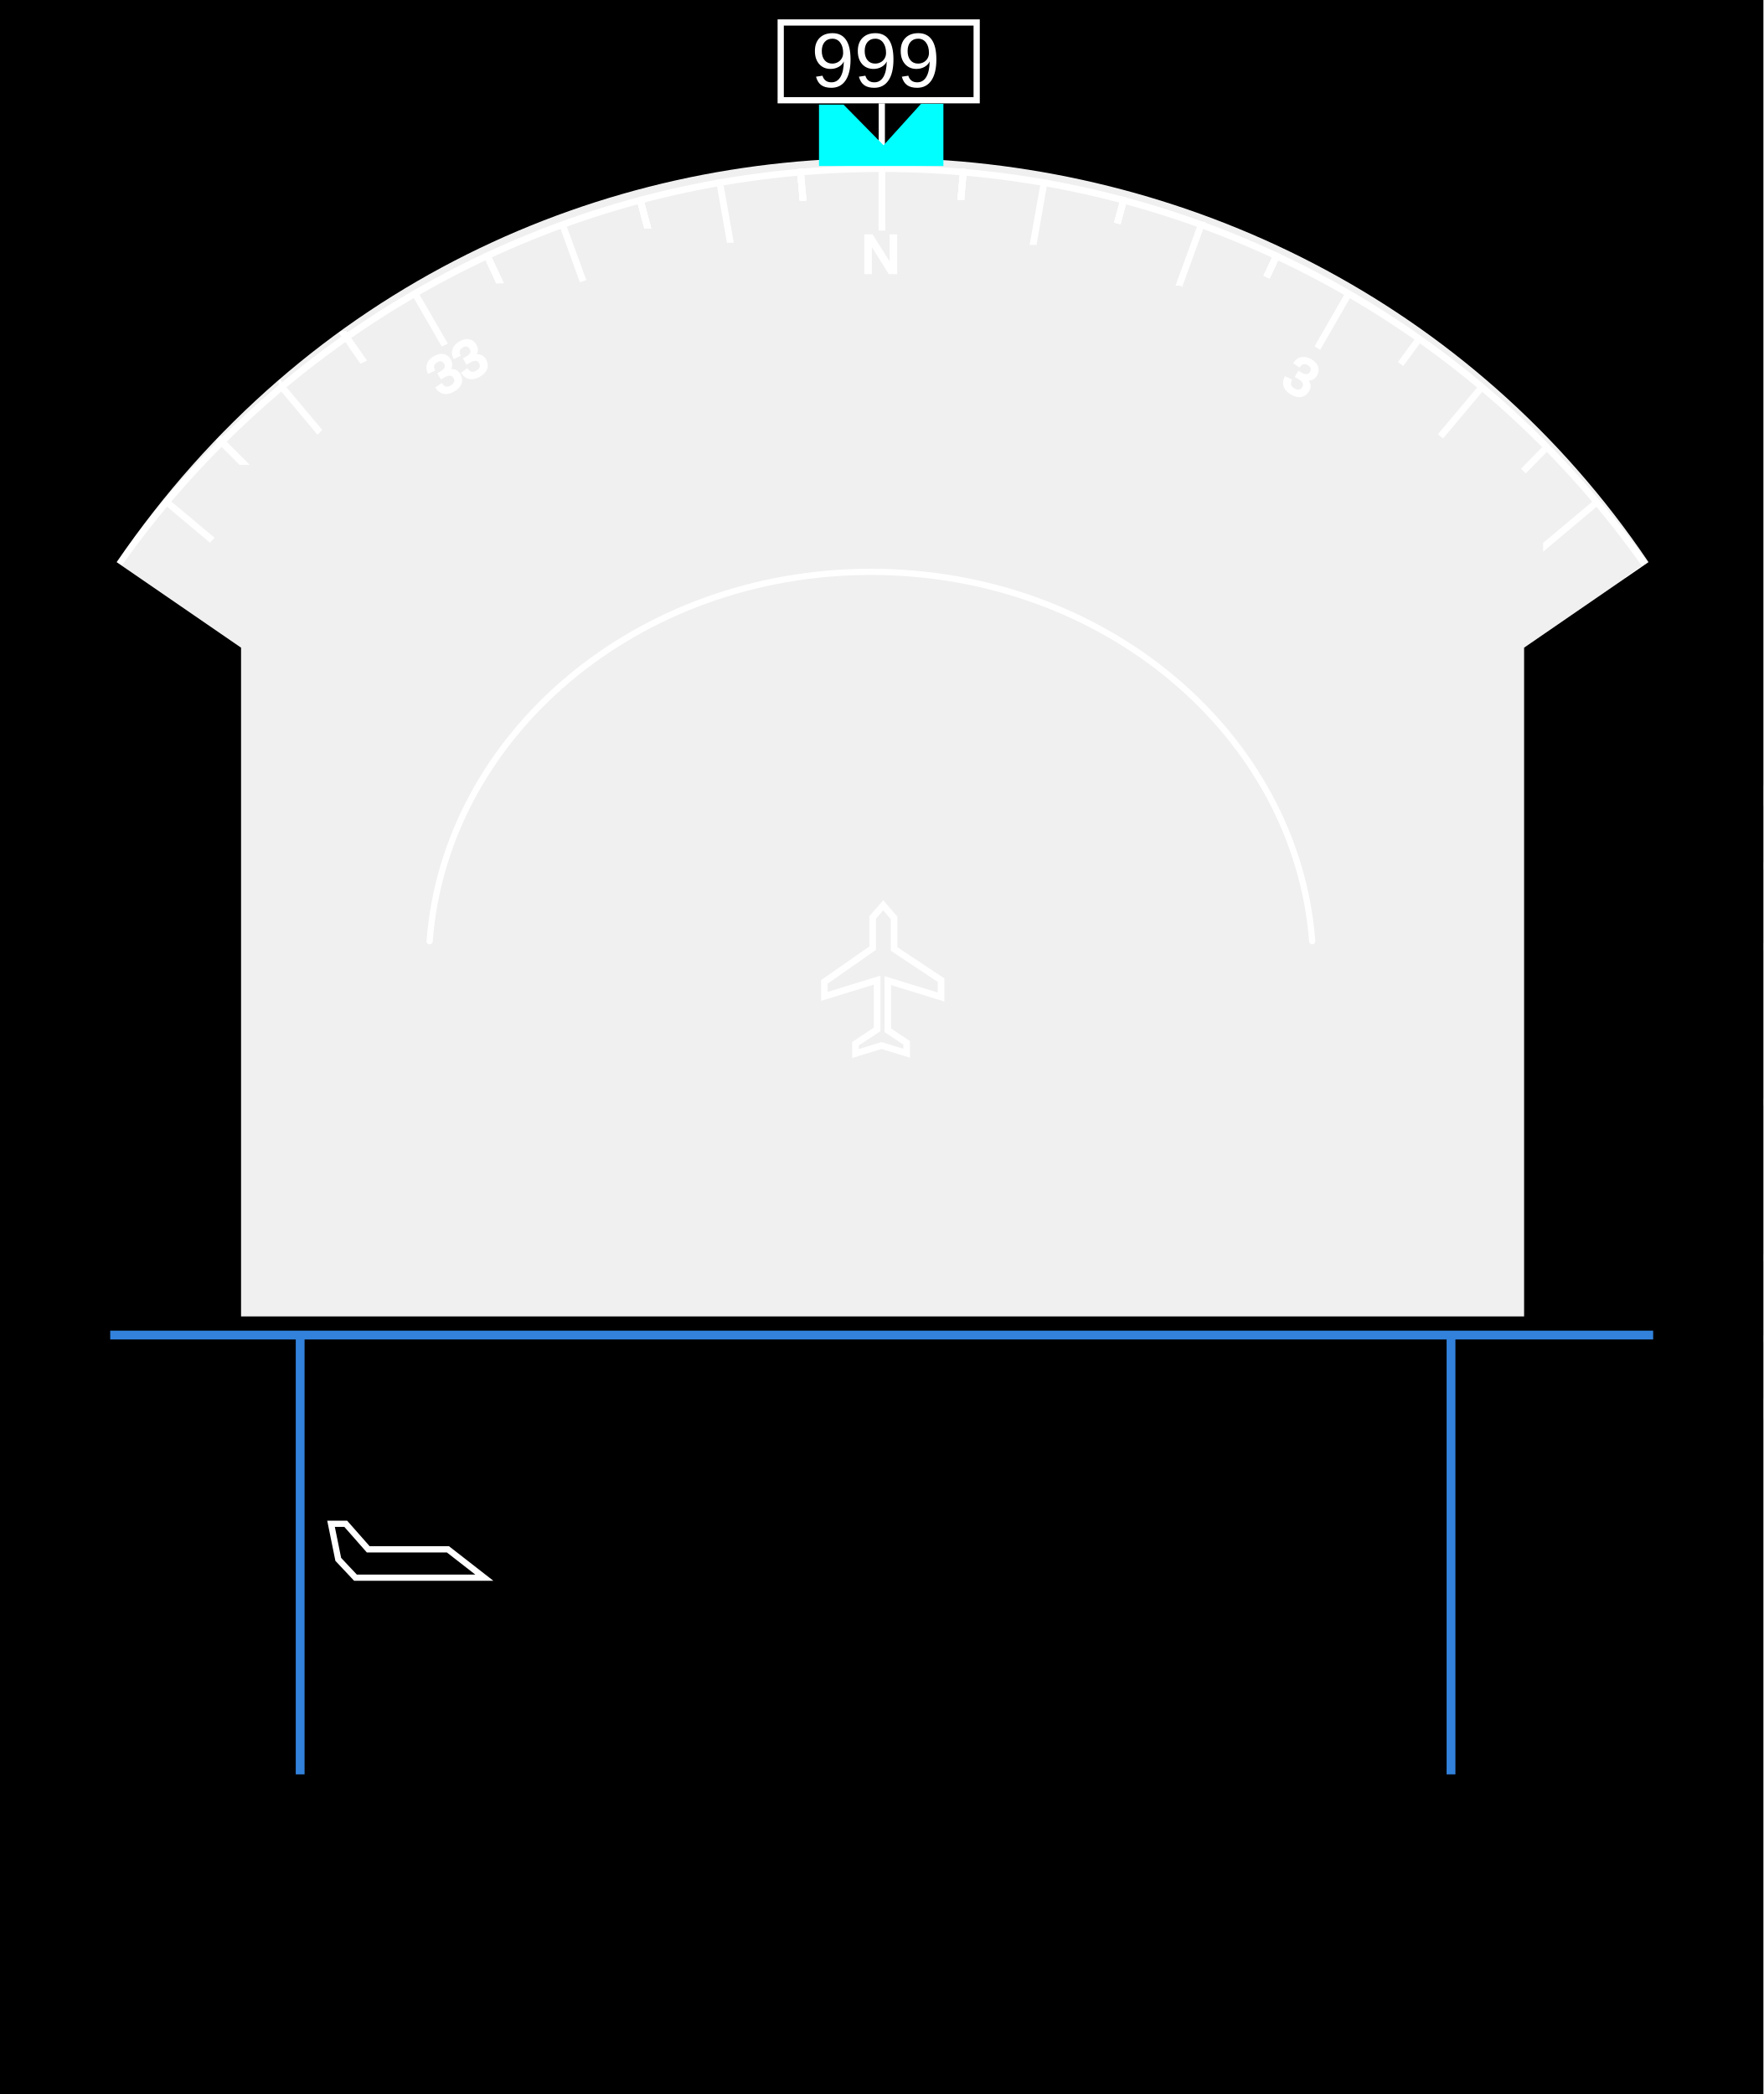
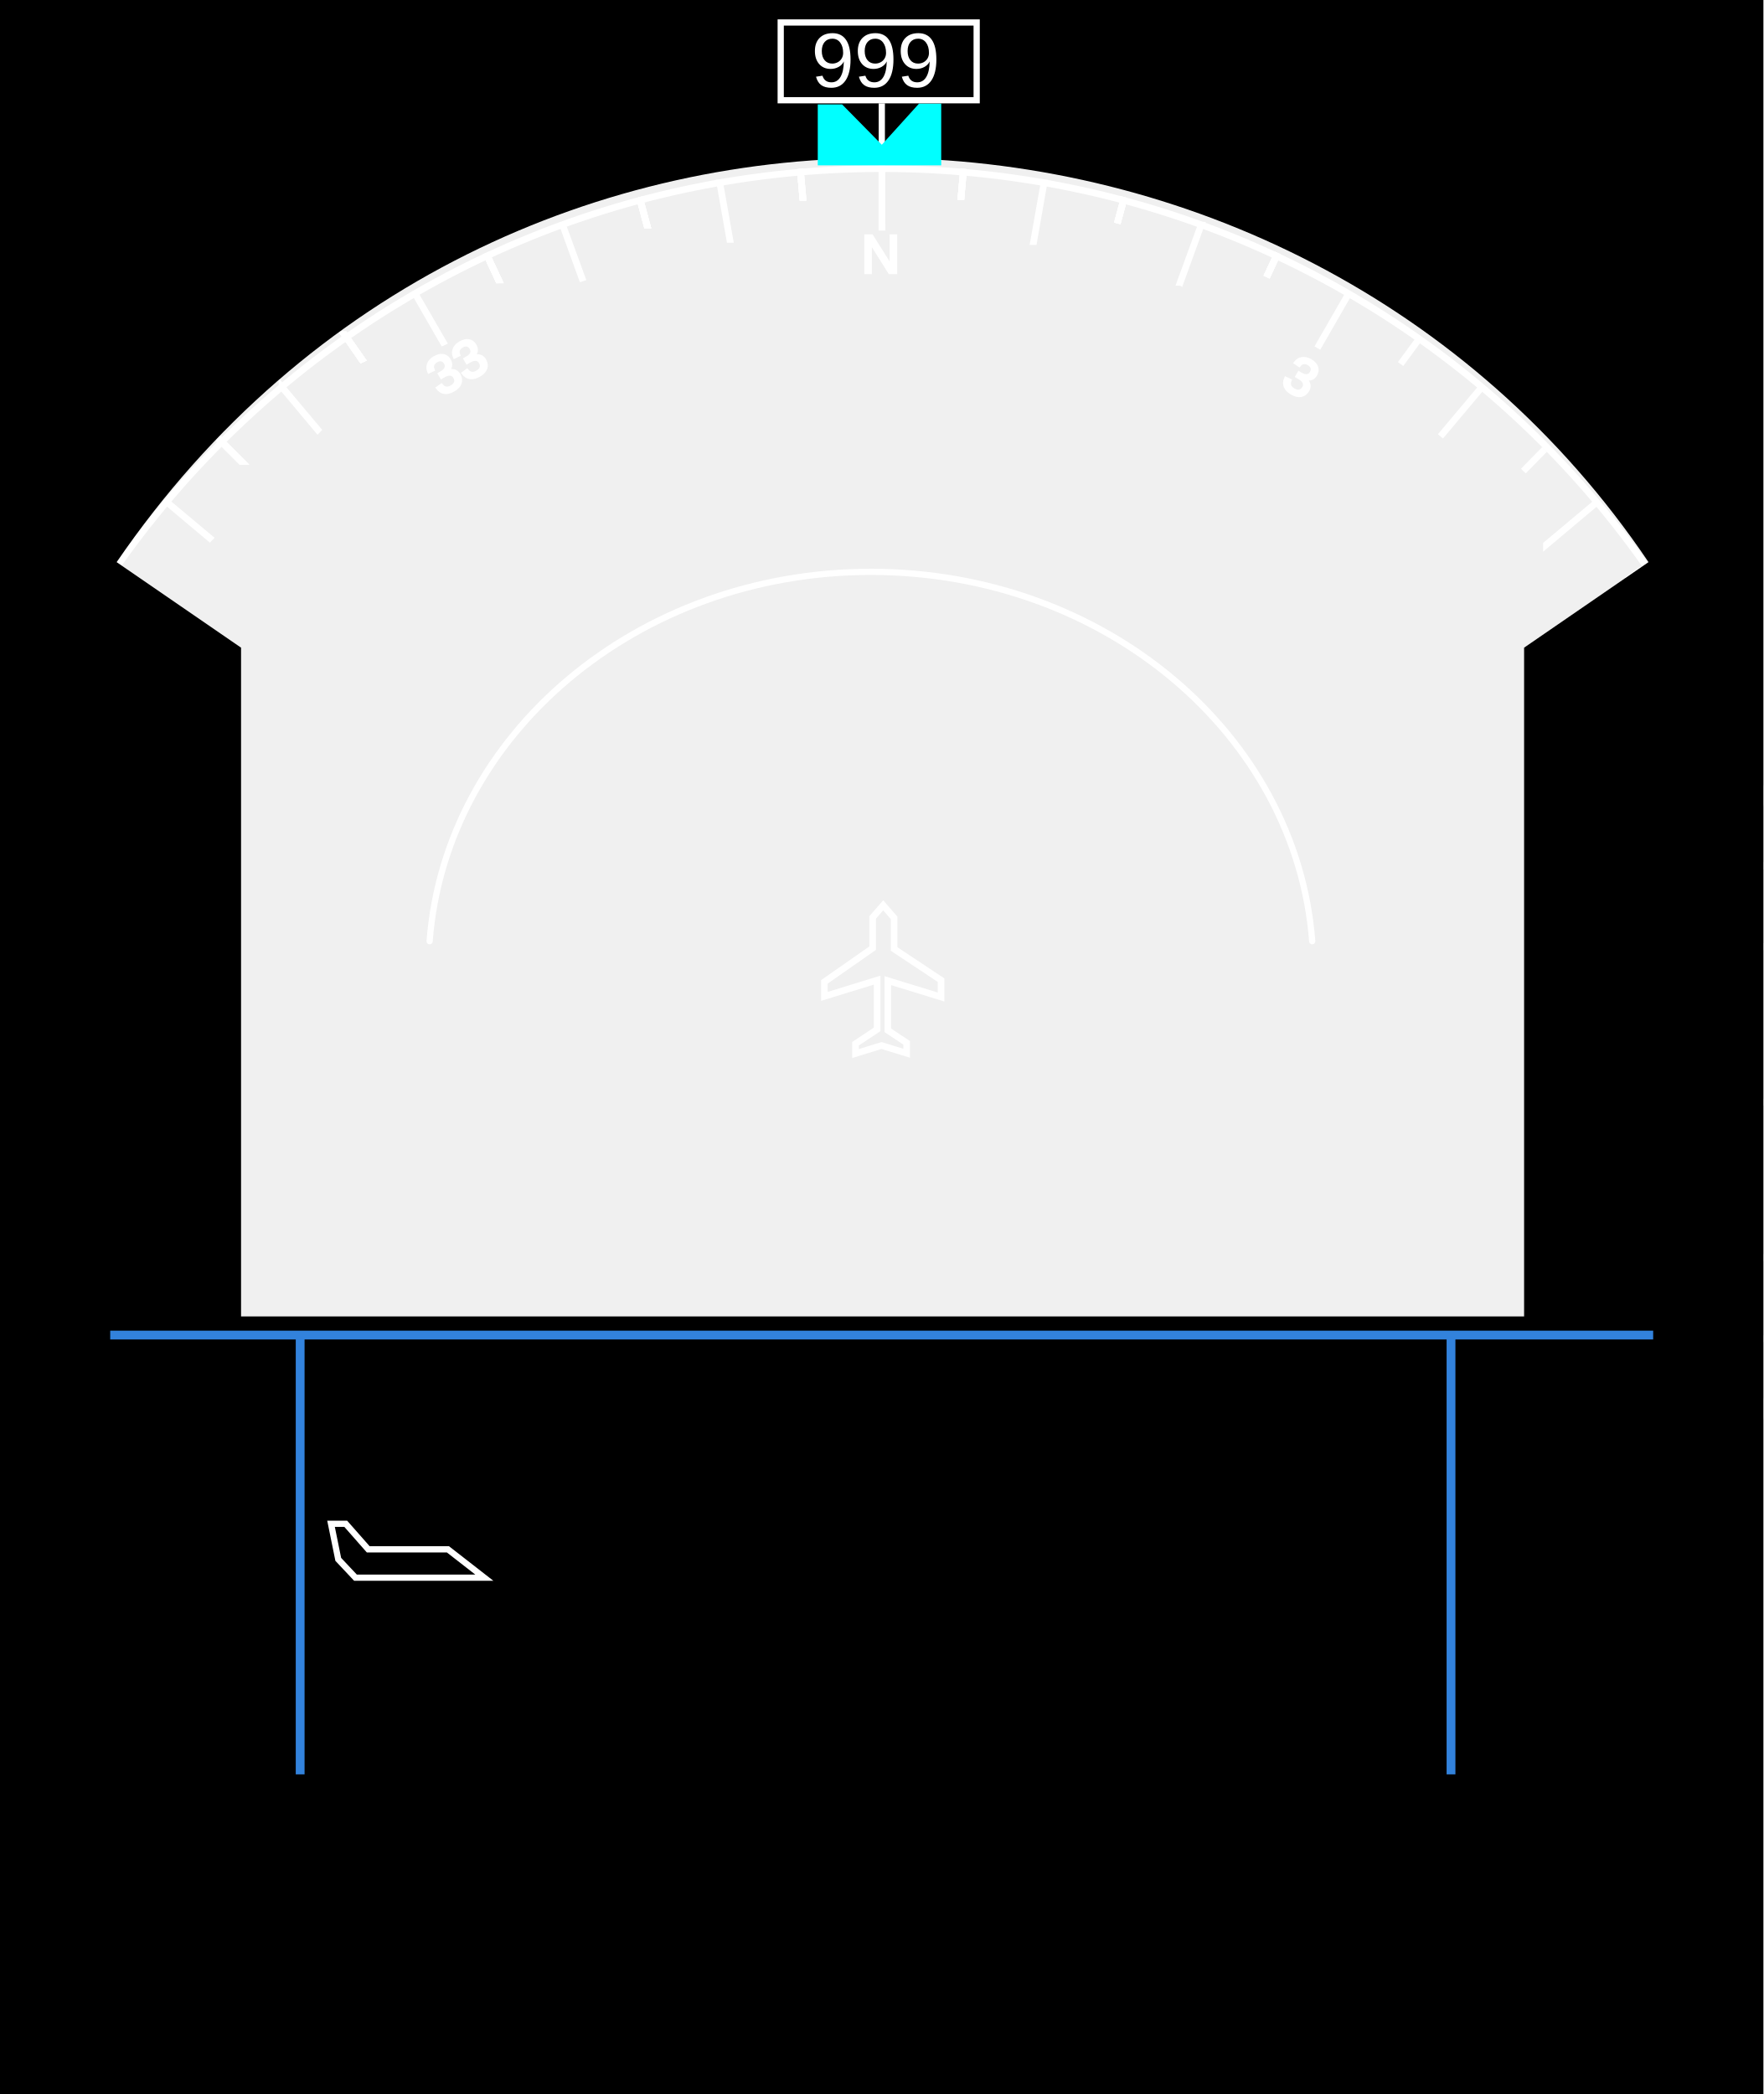
<svg xmlns="http://www.w3.org/2000/svg" width="800" height="950" viewBox="0 0 800 950" id="svg4208" version="1.1">
  <defs id="defs4210" />
  <g id="compass" transform="matrix(1.416666,0,0,1.416452,-24.99976,-565.6201)">
    <path style="fill:none;stroke:#ffffff;stroke-width:2.13;stroke-linecap:butt;stroke-linejoin:miter;stroke-miterlimit:4;stroke-dasharray:none;stroke-dashoffset:0;stroke-opacity:1" d="m 300,453.336 c 165.097,0 298.935,133.858 298.935,298.98 C 598.935,917.439 465.097,1051.297 300,1051.297 134.903,1051.297 1.065,917.439 1.065,752.317 1.065,587.194 134.903,453.336 300,453.336" id="path3845-3" />
    <text id="text3055-6" y="486.575" x="293.569" style="font-style:normal;font-variant:normal;font-weight:normal;font-stretch:normal;font-size:15.338px;line-height:125%;font-family:'Liberation Sans';-inkscape-font-specification:'Liberation Sans';text-align:start;letter-spacing:0px;word-spacing:0px;writing-mode:lr-tb;text-anchor:start;fill:#ffffff;fill-opacity:1;stroke:#ffffff;stroke-opacity:1" xml:space="preserve" transform="scale(0.9999242,1.000076)">
      <tspan style="font-size:17.042px;stroke:#ffffff;stroke-opacity:1" y="486.575" x="293.569" id="tspan3057-7">N</tspan>
    </text>
    <text transform="matrix(0.8659596,-0.5000381,0.4999623,0.866091,0,0)" xml:space="preserve" style="font-style:normal;font-variant:normal;font-weight:normal;font-stretch:normal;font-size:15.338px;line-height:125%;font-family:'Liberation Sans';-inkscape-font-specification:'Liberation Sans';text-align:start;letter-spacing:0px;word-spacing:0px;writing-mode:lr-tb;text-anchor:start;fill:#ffffff;fill-opacity:1;stroke:#ffffff;stroke-opacity:1" x="-125.804" y="535.285" id="text3080-5">
      <tspan id="tspan3082-3" x="-125.804" y="535.285" style="font-size:17.042px;stroke:#ffffff;stroke-opacity:1">33</tspan>
    </text>
    <text id="text3084-5" y="370.082" x="-510.571" style="font-style:normal;font-variant:normal;font-weight:normal;font-stretch:normal;font-size:15.338px;line-height:125%;font-family:'Liberation Sans';-inkscape-font-specification:'Liberation Sans';text-align:start;letter-spacing:0px;word-spacing:0px;writing-mode:lr-tb;text-anchor:start;fill:#ffffff;fill-opacity:1;stroke:#ffffff;stroke-opacity:1" xml:space="preserve" transform="matrix(0.4999618,-0.8660913,0.8659598,0.5000377,0,0)">
      <tspan style="font-size:17.042px;stroke:#ffffff;stroke-opacity:1" y="370.082" x="-510.571" id="tspan3086-6">30</tspan>
    </text>
    <text transform="matrix(0,-1.000076,0.9999242,0,0,0)" xml:space="preserve" style="font-style:normal;font-variant:normal;font-weight:normal;font-stretch:normal;font-size:15.338px;line-height:125%;font-family:'Liberation Sans';-inkscape-font-specification:'Liberation Sans';text-align:start;letter-spacing:0px;word-spacing:0px;writing-mode:lr-tb;text-anchor:start;fill:#ffffff;fill-opacity:1;stroke:#ffffff;stroke-opacity:1" x="-761.62" y="35.476" id="text3088-2">
      <tspan id="tspan3090-9" x="-761.62" y="35.476" style="font-size:17.042px;stroke:#ffffff;stroke-opacity:1">W</tspan>
    </text>
    <text id="text3092-1" y="-378.914" x="-811.174" style="font-style:normal;font-variant:normal;font-weight:normal;font-stretch:normal;font-size:15.338px;line-height:125%;font-family:'Liberation Sans';-inkscape-font-specification:'Liberation Sans';text-align:start;letter-spacing:0px;word-spacing:0px;writing-mode:lr-tb;text-anchor:start;fill:#ffffff;fill-opacity:1;stroke:#ffffff;stroke-opacity:1" xml:space="preserve" transform="matrix(-0.4999623,-0.866091,0.8659596,-0.5000381,0,0)">
      <tspan style="font-size:17.042px;stroke:#ffffff;stroke-opacity:1" y="-378.914" x="-811.174" id="tspan3094-2">24</tspan>
    </text>
    <text transform="matrix(-0.8659598,-0.5000377,0.4999618,-0.8660913,0,0)" xml:space="preserve" style="font-style:normal;font-variant:normal;font-weight:normal;font-stretch:normal;font-size:15.338px;line-height:125%;font-family:'Liberation Sans';-inkscape-font-specification:'Liberation Sans';text-align:start;letter-spacing:0px;word-spacing:0px;writing-mode:lr-tb;text-anchor:start;fill:#ffffff;fill-opacity:1;stroke:#ffffff;stroke-opacity:1" x="-646.095" y="-763.034" id="text3096-7">
      <tspan id="tspan3098-0" x="-646.095" y="-763.034" style="font-size:17.042px;stroke:#ffffff;stroke-opacity:1">21</tspan>
    </text>
    <text id="text3100-9" y="-1013.151" x="-305.551" style="font-style:normal;font-variant:normal;font-weight:normal;font-stretch:normal;font-size:15.338px;line-height:125%;font-family:'Liberation Sans';-inkscape-font-specification:'Liberation Sans';text-align:start;letter-spacing:0px;word-spacing:0px;writing-mode:lr-tb;text-anchor:start;fill:#ffffff;fill-opacity:1;stroke:#ffffff;stroke-opacity:1" xml:space="preserve" transform="scale(-0.9999242,-1.000076)">
      <tspan style="font-size:17.042px;stroke:#ffffff;stroke-opacity:1" y="-1013.151" x="-305.551" id="tspan3102-3">S</tspan>
    </text>
    <text transform="matrix(-0.8659596,0.5000381,-0.4999623,-0.866091,0,0)" xml:space="preserve" style="font-style:normal;font-variant:normal;font-weight:normal;font-stretch:normal;font-size:15.338px;line-height:125%;font-family:'Liberation Sans';-inkscape-font-specification:'Liberation Sans';text-align:start;letter-spacing:0px;word-spacing:0px;writing-mode:lr-tb;text-anchor:start;fill:#ffffff;fill-opacity:1;stroke:#ffffff;stroke-opacity:1" x="107.617" y="-1061.998" id="text3104-6">
      <tspan id="tspan3106-0" x="107.617" y="-1061.998" style="font-size:17.042px;stroke:#ffffff;stroke-opacity:1">15</tspan>
    </text>
    <text id="text3108-6" y="-894.768" x="492.252" style="font-style:normal;font-variant:normal;font-weight:normal;font-stretch:normal;font-size:15.338px;line-height:125%;font-family:'Liberation Sans';-inkscape-font-specification:'Liberation Sans';text-align:start;letter-spacing:0px;word-spacing:0px;writing-mode:lr-tb;text-anchor:start;fill:#ffffff;fill-opacity:1;stroke:#ffffff;stroke-opacity:1" xml:space="preserve" transform="matrix(-0.4999618,0.8660913,-0.8659598,-0.5000377,0,0)">
      <tspan style="font-size:17.042px;stroke:#ffffff;stroke-opacity:1" y="-894.768" x="492.252" id="tspan3110-2">12</tspan>
    </text>
    <text transform="matrix(0,1.000076,-0.9999242,0,0,0)" xml:space="preserve" style="font-style:normal;font-variant:normal;font-weight:normal;font-stretch:normal;font-size:15.338px;line-height:125%;font-family:'Liberation Sans';-inkscape-font-specification:'Liberation Sans';text-align:start;letter-spacing:0px;word-spacing:0px;writing-mode:lr-tb;text-anchor:start;fill:#ffffff;fill-opacity:1;stroke:#ffffff;stroke-opacity:1" x="747.491" y="-560.732" id="text3112-6">
      <tspan id="tspan3114-1" x="747.491" y="-560.732" style="font-size:17.042px;stroke:#ffffff;stroke-opacity:1">E</tspan>
    </text>
    <text id="text3116-8" y="-145.442" x="796.729" style="font-style:normal;font-variant:normal;font-weight:normal;font-stretch:normal;font-size:15.338px;line-height:125%;font-family:'Liberation Sans';-inkscape-font-specification:'Liberation Sans';text-align:start;letter-spacing:0px;word-spacing:0px;writing-mode:lr-tb;text-anchor:start;fill:#ffffff;fill-opacity:1;stroke:#ffffff;stroke-opacity:1" xml:space="preserve" transform="matrix(0.4999623,0.866091,-0.8659596,0.5000381,0,0)">
      <tspan style="font-size:17.042px;stroke:#ffffff;stroke-opacity:1" y="-145.442" x="796.729" id="tspan3118-7">6</tspan>
    </text>
    <text transform="matrix(0.8659598,0.5000377,-0.4999618,0.8660913,0,0)" xml:space="preserve" style="font-style:normal;font-variant:normal;font-weight:normal;font-stretch:normal;font-size:15.338px;line-height:125%;font-family:'Liberation Sans';-inkscape-font-specification:'Liberation Sans';text-align:start;letter-spacing:0px;word-spacing:0px;writing-mode:lr-tb;text-anchor:start;fill:#ffffff;fill-opacity:1;stroke:#ffffff;stroke-opacity:1" x="631.437" y="239.017" id="text3120-9">
      <tspan id="tspan3122-2" x="631.437" y="239.017" style="font-size:17.042px;stroke:#ffffff;stroke-opacity:1">3</tspan>
    </text>
    <path style="fill:#ffffff;fill-opacity:1;fill-rule:nonzero;stroke:#ffffff;stroke-width:2.13;stroke-linecap:butt;stroke-linejoin:miter;stroke-miterlimit:4;stroke-dasharray:none;stroke-dashoffset:0;stroke-opacity:1" d="m 300.069,453.409 -0.013,18.71 c 0.009,0 0.017,0 0.025,0 z m -51.903,4.552 3.172,18.046 c 0.009,0 0.017,-0.013 0.025,-0.013 l -3.198,-18.033 z m 103.805,0 -3.33,18.763 c 0.013,0 0.025,0 0.038,0 l 3.291,-18.763 z m -154.115,13.481 6.143,16.945 c 0.013,-0.004 0.025,-0.009 0.038,-0.013 z m 204.425,0 -6.674,18.299 c 0.009,0 0.017,0.009 0.025,0.013 l 6.647,-18.312 z m -251.645,22.014 8.916,15.486 c 0.009,-0.004 0.017,-0.009 0.025,-0.013 l -8.943,-15.472 z m 298.862,0 -9.973,17.343 m -331.557,12.541 11.437,13.668 c 0.009,-0.009 0.017,-0.017 0.025,-0.025 L 107.968,523.342 Z m 384.198,0 -13.225,15.737 m -407.817,21.112 13.639,11.465 c 0.009,-0.009 0.017,-0.017 0.025,-0.025 L 71.125,560.19 Z m 441.744,13.536 c 0,0.009 0,0.021 0,0.025 l 16.133,-13.562 c -5.329,4.493 -10.761,9.033 -16.133,13.536 z m -471.622,29.14 15.47,8.944 c 0.004,-0.009 0.009,-0.017 0.013,-0.025 l -15.483,-8.917 z m 517.64,0 -18.659,10.762 c 0,0.009 0,0.017 0,0.025 l 18.646,-10.789 z m -539.65,47.227 16.929,6.183 c 0.004,-0.013 0.009,-0.025 0.013,-0.038 L 19.236,650.094 Z m 561.662,0 -20.683,7.511 c 0,0.013 0,0.025 0,0.038 l 20.67,-7.55 z M 5.757,700.411 23.788,703.609 c 0,-0.009 0.013,-0.017 0.013,-0.025 L 5.756,700.411 Z m 588.621,0 -22.127,3.888 c 0,0.013 0,0.025 0,0.038 l 22.127,-3.928 z m -18.382,51.885 c 0,0.017 0,0.034 0,0.052 l 22.936,-0.025 -22.936,-0.025 z m -556.083,0.013 -18.707,0.013 18.707,0.013 c 0,-0.009 0,-0.017 0,-0.025 z m 551.609,47.875 c 0,0.013 0,0.025 0,0.038 l 22.855,4.008 -22.855,-4.048 z M 24.517,800.9 5.757,804.23 24.517,800.94 c 0,-0.013 0,-0.025 0,-0.038 z m 534.37,45.61 0,0.043 22.025,7.997 -22.012,-8.04 z m -521.354,1.368 -18.296,6.672 18.309,-6.647 c 0,0 -0.009,0 -0.013,-0.043 z m 500.884,42.045 -0.043,0.043 20.5,11.811 -20.47,-11.853 z m -479.856,1.832 -17.314,10.021 17.327,-9.996 c -0.004,0 -0.009,0 -0.013,-0.043 z m 452.25,37.392 c 0,0 0,0 -0.043,0.043 l 18.229,15.275 -18.203,-15.3 z m -423.951,2.071 -15.735,13.23 15.762,-13.2 c -0.009,0 -0.017,-0.043 -0.026,-0.043 z m 390.035,31.845 c 0,0 0,0 -0.043,0.043 l 15.301,18.202 -15.271,-18.232 z m -355.394,2.084 -13.533,16.148 13.559,-16.135 c -0.009,0 -0.021,0 -0.025,0 z m 316.19,25.53 -0.043,0.043 11.85,20.469 -11.812,-20.498 z m -276.294,1.836 -10.761,18.662 10.787,-18.649 c -0.009,0 -0.017,0 -0.025,0 z m 232.884,18.649 c -0.013,0 -0.025,0 -0.038,0 l 8.041,22.02 -8,-22.032 z m -188.915,1.342 -7.509,20.69 7.549,-20.677 c -0.013,0 -0.025,0 -0.038,0 z m 142.598,11.308 c -0.013,0 -0.025,0 -0.038,0 l 4.047,22.851 -4.007,-22.863 z m -95.91,0.729 -3.888,22.135 3.928,-22.135 c -0.013,0 -0.025,0 -0.038,0 z m 47.988,3.741 0.025,22.944 0.025,-22.944 c -0.017,0 -0.034,0 -0.053,0 z" id="path3181-0" />
    <path id="path5004-2" d="m 273.924,453.414 0.789,9.089 c 0.004,0 0.009,0 0.013,0 l -0.802,-9.089 z m 52.292,0 -0.788,8.888 c 0.004,0 0.009,0 0.013,0 l 0.775,-8.888 z m 51.492,9.075 -2.258,8.38 m -153.03,-8.38 2.392,8.955 c 0,0 0.009,0 0.013,0 l -2.406,-8.955 z m 204.425,17.884 -3.595,7.698 c 0,0 2.459,-5.167 3.594,-7.699 m -253.564,0.013 3.982,8.58 c 0.004,0 0.009,-0.013 0.013,-0.013 l -3.995,-8.567 z m -45.29,26.143 5.533,7.939 c 0.009,-0.004 0.017,-0.009 0.025,-0.013 l -5.559,-7.926 z m -40.065,33.615 6.976,6.99 c 0.004,0 -0.004,-0.013 0,-0.013 l -6.976,-6.976 z m -33.61,40.071 8.152,5.72 c 0.004,-0.004 0.01,-0.009 0.013,-0.013 L 54.317,580.214 Z m 489.353,1.497 -4.477,3.128 c 0,0 0,0.009 0,0.013 l 4.477,-3.141 z m -515.506,43.799 9.074,4.25 c 0.004,-0.009 0.009,-0.017 0.013,-0.025 l -9.087,-4.223 z m 541.032,1.283 -4.439,2.058 c 0,0 0,0.009 0,0.013 l 4.439,-2.072 z m -558.914,47.863 9.742,2.619 c 0,0 0,-0.009 0,-0.013 l -9.742,-2.606 z m 579.563,0 -7.604,2.032 c 0,0.004 0,0.009 0,0.013 l 7.592,-2.045 z M 1.209,726.167 11.339,727.062 c 0,-0.009 0,-0.017 0,-0.025 l -10.13,-0.869 z m 597.698,0 -7.83,0.682 c 0,0.004 0,0.009 0,0.013 l 7.83,-0.695 z M 11.339,777.558 1.209,778.454 11.339,777.585 c 0,-0.009 0,-0.017 0,-0.025 z m 579.738,0.214 c 0,0.004 0,0.009 0,0.013 l 7.856,0.682 -7.856,-0.695 z m -571.051,49.59 -9.742,2.616 9.742,-2.603 0,0 z m 562.216,0.571 0,0.043 7.579,2.015 -7.579,-2.045 z m -544.99,46.954 -9.074,4.239 9.087,-4.239 -0.013,0 z m 527.493,0.886 0,0 7.195,3.353 -7.195,-3.366 z m -502.263,42.914 -8.165,5.722 8.165,-5.709 0,0 z m 476.685,1.095 c 0,0 0,0 0,0.043 l 6.629,4.627 -6.616,-4.653 z m -32.807,38.871 5.841,5.837 -5.827,-5.837 -0.013,0 z m -372.823,31.5 -5.546,7.942 z m 333.814,1.069 c -0.004,0 -0.009,0 -0.013,0 l 4.798,6.83 -4.784,-6.843 z m -290.074,24.435 -3.996,8.594 4.009,-8.581 c -0.004,0 -0.009,0 -0.013,0 z m 246.001,0.869 c -0.004,0 -0.009,0 -0.013,0 l 3.595,7.686 -3.581,-7.699 z m -198.465,16.655 -2.392,8.952 2.405,-8.952 c -0.004,0 -0.009,0 -0.013,0 z m 150.636,0.558 2.258,8.394 -2.245,-8.394 c -0.004,0 -0.009,0 -0.013,0 z m -100.736,8.368 -0.789,9.118 0.802,-9.118 c -0.004,0 -0.009,0 -0.013,0 z m 50.703,0.2 0.788,8.901 -0.762,-8.901 c -0.009,0 -0.017,0 -0.025,0 z" style="fill:#ffffff;fill-opacity:1;fill-rule:nonzero;stroke:#ffffff;stroke-width:2.13;stroke-linecap:butt;stroke-linejoin:miter;stroke-miterlimit:4;stroke-dasharray:none;stroke-dashoffset:0;stroke-opacity:1" />
    <path style="fill:#ffffff;fill-opacity:1;fill-rule:nonzero;stroke:#ffffff;stroke-width:2.13;stroke-linecap:butt;stroke-linejoin:miter;stroke-miterlimit:4;stroke-dasharray:none;stroke-dashoffset:0;stroke-opacity:1" d="m 273.924,453.414 0.789,9.089 c 0.004,0 0.009,0 0.013,0 l -0.802,-9.089 z m 52.292,0 -0.788,8.888 c 0.004,0 0.009,0 0.013,0 l 0.775,-8.888 z m 51.492,9.075 -2.258,8.38 m -153.03,-8.38 2.392,8.955 c 0,0 0.009,0 0.013,0 l -2.406,-8.955 z m 204.425,17.884 -3.595,7.698 c 0,0 2.459,-5.167 3.594,-7.699 m -253.564,0.013 3.982,8.58 c 0.004,0 0.009,-0.013 0.013,-0.013 l -3.995,-8.567 z m -45.29,26.143 5.533,7.939 c 0.009,-0.004 0.017,-0.009 0.025,-0.013 l -5.559,-7.926 z m -40.065,33.615 6.976,6.99 c 0.004,0 -0.004,-0.013 0,-0.013 l -6.976,-6.976 z m -33.61,40.071 8.152,5.72 c 0.004,-0.004 0.01,-0.009 0.013,-0.013 L 54.317,580.214 Z m 489.353,1.497 -4.477,3.128 c 0,0 0,0.009 0,0.013 l 4.477,-3.141 z m -515.506,43.799 9.074,4.25 c 0.004,-0.009 0.009,-0.017 0.013,-0.025 l -9.087,-4.223 z m 541.032,1.283 -4.439,2.058 c 0,0 0,0.009 0,0.013 l 4.439,-2.072 z m -558.914,47.863 9.742,2.619 c 0,0 0,-0.009 0,-0.013 l -9.742,-2.606 z m 579.563,0 -7.604,2.032 c 0,0.004 0,0.009 0,0.013 l 7.592,-2.045 z M 1.209,726.167 11.339,727.062 c 0,-0.009 0,-0.017 0,-0.025 l -10.13,-0.869 z m 597.698,0 -7.83,0.682 c 0,0.004 0,0.009 0,0.013 l 7.83,-0.695 z M 11.339,777.558 1.209,778.454 11.339,777.585 c 0,-0.009 0,-0.017 0,-0.025 z m 579.738,0.214 c 0,0.004 0,0.009 0,0.013 l 7.856,0.682 -7.856,-0.695 z m -571.051,49.59 -9.742,2.616 9.742,-2.603 0,0 z m 562.216,0.571 0,0.043 7.579,2.015 -7.579,-2.045 z m -544.99,46.954 -9.074,4.239 9.087,-4.239 -0.013,0 z m 527.493,0.886 0,0 7.195,3.353 -7.195,-3.366 z m -502.263,42.914 -8.165,5.722 8.165,-5.709 0,0 z m 476.685,1.095 c 0,0 0,0 0,0.043 l 6.629,4.627 -6.616,-4.653 z m -32.807,38.871 5.841,5.837 -5.827,-5.837 -0.013,0 z m -411.186,-3.247 -6.78,6.919 z M 467.351,991.222 c -0.004,0 -0.009,0 -0.013,0 l 4.798,6.83 -4.784,-6.843 z m -290.074,24.435 -3.996,8.594 4.009,-8.581 c -0.004,0 -0.009,0 -0.013,0 z m 246.001,0.869 c -0.004,0 -0.009,0 -0.013,0 l 3.595,7.686 -3.581,-7.699 z m -198.465,16.655 -2.392,8.952 2.405,-8.952 c -0.004,0 -0.009,0 -0.013,0 z m 150.636,0.558 2.258,8.394 -2.245,-8.394 c -0.004,0 -0.009,0 -0.013,0 z m -100.736,8.368 -0.789,9.118 0.802,-9.118 c -0.004,0 -0.009,0 -0.013,0 z m 50.703,0.2 0.788,8.901 -0.762,-8.901 c -0.009,0 -0.017,0 -0.025,0 z" id="path3114-3" />
    <path id="path3116-7" d="m 273.924,453.414 0.789,9.089 c 0.004,0 0.009,0 0.013,0 l -0.802,-9.089 z m 52.292,0 -0.788,8.888 c 0.004,0 0.009,0 0.013,0 l 0.775,-8.888 z m 51.492,9.075 -2.258,8.38 m -153.03,-8.38 2.392,8.955 c 0,0 0.009,0 0.013,0 l -2.406,-8.955 z m 204.425,17.884 -3.595,7.698 c 0,0 2.459,-5.167 3.594,-7.699 m -253.564,0.013 3.982,8.58 c 0.004,0 0.009,-0.013 0.013,-0.013 l -3.995,-8.567 z m -45.29,26.143 5.533,7.939 c 0.009,-0.004 0.017,-0.009 0.025,-0.013 l -5.559,-7.926 z m -40.065,33.615 6.976,6.99 c 0.004,0 -0.004,-0.013 0,-0.013 l -6.976,-6.976 z m -33.61,40.071 8.152,5.72 c 0.004,-0.004 0.01,-0.009 0.013,-0.013 L 54.317,580.214 Z m 489.353,1.497 -4.477,3.128 c 0,0 0,0.009 0,0.013 l 4.477,-3.141 z m -515.506,43.799 9.074,4.25 c 0.004,-0.009 0.009,-0.017 0.013,-0.025 l -9.087,-4.223 z m 541.032,1.283 -4.439,2.058 c 0,0 0,0.009 0,0.013 l 4.439,-2.072 z m -558.914,47.863 9.742,2.619 c 0,0 0,-0.009 0,-0.013 l -9.742,-2.606 z m 579.563,0 -7.604,2.032 c 0,0.004 0,0.009 0,0.013 l 7.592,-2.045 z M 1.209,726.167 11.339,727.062 c 0,-0.009 0,-0.017 0,-0.025 l -10.13,-0.869 z m 597.698,0 -7.83,0.682 c 0,0.004 0,0.009 0,0.013 l 7.83,-0.695 z M 11.339,777.558 1.209,778.454 11.339,777.585 c 0,-0.009 0,-0.017 0,-0.025 z m 579.738,0.214 c 0,0.004 0,0.009 0,0.013 l 7.856,0.682 -7.856,-0.695 z m -571.051,49.59 -9.742,2.616 9.742,-2.603 0,0 z m 562.216,0.571 0,0.043 7.579,2.015 -7.579,-2.045 z m -544.99,46.954 -9.074,4.239 9.087,-4.239 -0.013,0 z m 527.493,0.886 0,0 7.195,3.353 -7.195,-3.366 z m -502.263,42.914 -8.165,5.722 8.165,-5.709 0,0 z m 476.685,1.095 c 0,0 0,0 0,0.043 l 6.629,4.627 -6.616,-4.653 z m -32.807,38.871 5.841,5.837 -5.827,-5.837 -0.013,0 z m 5.909,-415.374 -6.782,6.919 z M 467.351,991.222 c -0.004,0 -0.009,0 -0.013,0 l 4.798,6.83 -4.784,-6.843 z m -290.074,24.435 -3.996,8.594 4.009,-8.581 c -0.004,0 -0.009,0 -0.013,0 z m 246.001,0.869 c -0.004,0 -0.009,0 -0.013,0 l 3.595,7.686 -3.581,-7.699 z m -198.465,16.655 -2.392,8.952 2.405,-8.952 c -0.004,0 -0.009,0 -0.013,0 z m 150.636,0.558 2.258,8.394 -2.245,-8.394 c -0.004,0 -0.009,0 -0.013,0 z m -100.736,8.368 -0.789,9.118 0.802,-9.118 c -0.004,0 -0.009,0 -0.013,0 z m 50.703,0.2 0.788,8.901 -0.762,-8.901 c -0.009,0 -0.017,0 -0.025,0 z" style="fill:#ffffff;fill-opacity:1;fill-rule:nonzero;stroke:#ffffff;stroke-width:2.13;stroke-linecap:butt;stroke-linejoin:miter;stroke-miterlimit:4;stroke-dasharray:none;stroke-dashoffset:0;stroke-opacity:1" />
    <path style="fill:#ffffff;fill-opacity:1;fill-rule:nonzero;stroke:#ffffff;stroke-width:2.13;stroke-linecap:butt;stroke-linejoin:miter;stroke-miterlimit:4;stroke-dasharray:none;stroke-dashoffset:0;stroke-opacity:1" d="m 273.924,453.414 0.789,9.089 c 0.004,0 0.009,0 0.013,0 l -0.802,-9.089 z m 52.292,0 -0.788,8.888 c 0.004,0 0.009,0 0.013,0 l 0.775,-8.888 z m 51.492,9.075 -2.258,8.38 m -153.03,-8.38 2.392,8.955 c 0,0 0.009,0 0.013,0 l -2.406,-8.955 z m 204.425,17.884 -3.595,7.698 c 0,0 2.459,-5.167 3.594,-7.699 m -253.564,0.013 3.982,8.58 c 0.004,0 0.009,-0.013 0.013,-0.013 l -3.995,-8.567 z m -45.29,26.143 5.533,7.939 c 0.009,-0.004 0.017,-0.009 0.025,-0.013 l -5.559,-7.926 z m -40.065,33.615 6.976,6.99 c 0.004,0 -0.004,-0.013 0,-0.013 l -6.976,-6.976 z m -33.61,40.071 8.152,5.72 c 0.004,-0.004 0.01,-0.009 0.013,-0.013 L 54.317,580.214 Z m 489.353,1.497 -4.477,3.128 c 0,0 0,0.009 0,0.013 l 4.477,-3.141 z m -515.506,43.799 9.074,4.25 c 0.004,-0.009 0.009,-0.017 0.013,-0.025 l -9.087,-4.223 z m 541.032,1.283 -4.439,2.058 c 0,0 0,0.009 0,0.013 l 4.439,-2.072 z m -558.914,47.863 9.742,2.619 c 0,0 0,-0.009 0,-0.013 l -9.742,-2.606 z m 579.563,0 -7.604,2.032 c 0,0.004 0,0.009 0,0.013 l 7.592,-2.045 z M 1.209,726.167 11.339,727.062 c 0,-0.009 0,-0.017 0,-0.025 l -10.13,-0.869 z m 597.698,0 -7.83,0.682 c 0,0.004 0,0.009 0,0.013 l 7.83,-0.695 z M 11.339,777.558 1.209,778.454 11.339,777.585 c 0,-0.009 0,-0.017 0,-0.025 z m 579.738,0.214 c 0,0.004 0,0.009 0,0.013 l 7.856,0.682 -7.856,-0.695 z m -571.051,49.59 -9.742,2.616 9.742,-2.603 0,0 z m 562.216,0.571 0,0.043 7.579,2.015 -7.579,-2.045 z m -544.99,46.954 -9.074,4.239 9.087,-4.239 -0.013,0 z m 527.493,0.886 0,0 7.195,3.353 -7.195,-3.366 z m -502.263,42.914 -8.165,5.722 8.165,-5.709 0,0 z m 476.685,1.095 c 0,0 0,0 0,0.043 l 6.629,4.627 -6.616,-4.653 z m -32.807,38.871 5.841,5.837 -5.827,-5.837 -0.013,0 z m -34.442,-450.541 -5.744,7.803 z m -4.567,483.11 c -0.004,0 -0.009,0 -0.013,0 l 4.798,6.83 -4.784,-6.843 z m -290.074,24.435 -3.996,8.594 4.009,-8.581 c -0.004,0 -0.009,0 -0.013,0 z m 246.001,0.869 c -0.004,0 -0.009,0 -0.013,0 l 3.595,7.686 -3.581,-7.699 z m -198.465,16.655 -2.392,8.952 2.405,-8.952 c -0.004,0 -0.009,0 -0.013,0 z m 150.636,0.558 2.258,8.394 -2.245,-8.394 c -0.004,0 -0.009,0 -0.013,0 z m -100.736,8.368 -0.789,9.118 0.802,-9.118 c -0.004,0 -0.009,0 -0.013,0 z m 50.703,0.2 0.788,8.901 -0.762,-8.901 c -0.009,0 -0.017,0 -0.025,0 z" id="path3118-5" />
  </g>
  <path id="rect4138" d="M 0,2.5702537e-5 0,950 l 800,0 0,-950 z M 52.917,255.028 c 172.4,-251.863 535.172,-236.989 694.972,0 l -56.444,38.806 0,303.389 -582.083,0 0,-303.389 z" style="fill:#000000;fill-opacity:1;stroke:none;stroke-width:7.659;stroke-miterlimit:4;stroke-dasharray:none;stroke-opacity:1" />
  <path style="display:inline;fill:none;stroke:#ffffff;stroke-width:2.822;stroke-linecap:round;stroke-linejoin:round;stroke-miterlimit:4;stroke-dasharray:none;stroke-opacity:1" d="m 595.317,427 c -3.602,-46.813 -27.126,-88.705 -63.013,-118.894 -35.888,-30.189 -84.14,-48.674 -137.199,-48.674 -53.06,0 -101.309,18.486 -137.193,48.674 -35.884,30.189 -59.404,72.081 -63.006,118.894" id="path3171" />
  <path id="path4476" d="m 136.172,604.278 0,200.722" style="fill:none;fill-rule:evenodd;stroke:#3282dc;stroke-width:4;stroke-linecap:butt;stroke-linejoin:miter;stroke-miterlimit:4;stroke-dasharray:none;stroke-opacity:1" />
  <path id="path4476-6" d="m 658.283,604.278 0,200.722" style="fill:none;fill-rule:evenodd;stroke:#3282dc;stroke-width:4;stroke-linecap:butt;stroke-linejoin:miter;stroke-miterlimit:4;stroke-dasharray:none;stroke-opacity:1" />
  <path id="path4478-3-6" d="m 50,605.689 700,0" style="fill:none;fill-rule:evenodd;stroke:#3282dc;stroke-width:4;stroke-linecap:butt;stroke-linejoin:miter;stroke-miterlimit:4;stroke-dasharray:none;stroke-opacity:1" />
  <path id="path5496" d="m 203.225,702.904 -36.16,0 -10.205,-11.591 -6.678,0 3.276,16.127 7.811,8.315 58.46,0 z" style="fill:none;fill-rule:evenodd;stroke:#ffffff;stroke-width:2.822;stroke-linecap:butt;stroke-linejoin:miter;stroke-miterlimit:4;stroke-dasharray:none;stroke-opacity:1" />
  <text xml:space="preserve" style="font-style:normal;font-variant:normal;font-weight:normal;font-stretch:normal;font-size:50.8px;line-height:125%;font-family:'Liberation Sans';-inkscape-font-specification:'Liberation Sans';text-align:start;letter-spacing:0px;word-spacing:0px;writing-mode:lr-tb;text-anchor:start;display:inline;fill:#ffffff;fill-opacity:1;stroke:none" x="368.057" y="39.489" id="hdg">
    <tspan id="tspan3013" x="368.057" y="39.489" style="font-size:35px;fill:#ffffff;fill-opacity:1">999</tspan>
  </text>
  <path id="path5508" d="m 400.05,46.889 0,28.222" style="fill:none;fill-rule:evenodd;stroke:#ffffff;stroke-width:2.822;stroke-linecap:butt;stroke-linejoin:miter;stroke-miterlimit:4;stroke-dasharray:none;stroke-opacity:1" />
-   <path id="altitude_set" d="m 400.84,65.906 -18.147,-18.433 -11.139,0 0,27.841 56.444,0 0,-28.222 -10.137,0 z" style="opacity:1;fill:#00ffff;fill-opacity:1;stroke:none;stroke-width:3;stroke-linecap:square;stroke-linejoin:miter;stroke-miterlimit:4;stroke-dasharray:none;stroke-opacity:1" />
+   <path id="heading" d="M 400.055,65.667 382.051,47.378 371,47.378 371,75 l 56,0 0,-28 -10.058,0 z" style="opacity:1;fill:#00ffff;fill-opacity:1;stroke:none;stroke-width:3;stroke-linecap:square;stroke-linejoin:miter;stroke-miterlimit:4;stroke-dasharray:none;stroke-opacity:1" />
  <rect y="10.2" x="354.189" height="35.277" width="88.9" id="rect4224" style="fill:none;fill-opacity:1;stroke:#ffffff;stroke-width:2.822;stroke-miterlimit:4;stroke-dasharray:none;stroke-opacity:1" />
  <path style="display:inline;fill:none;stroke:#ffffff;stroke-width:3;stroke-linecap:butt;stroke-linejoin:miter;stroke-miterlimit:4;stroke-dasharray:none;stroke-opacity:1" d="m 395.906,430.149 0,-13.933 4.78,-5.495 4.951,5.691 0,14.129 21.293,14.131 0,7.651 -24.153,-7.439 0,22.55 8.554,5.677 0,4.724 -11.391,-3.508 -11.822,3.641 0,-4.45 9.803,-6.506 0,-22.342 -23.92,7.368 0,-6.583 z" id="airplane" />
</svg>
